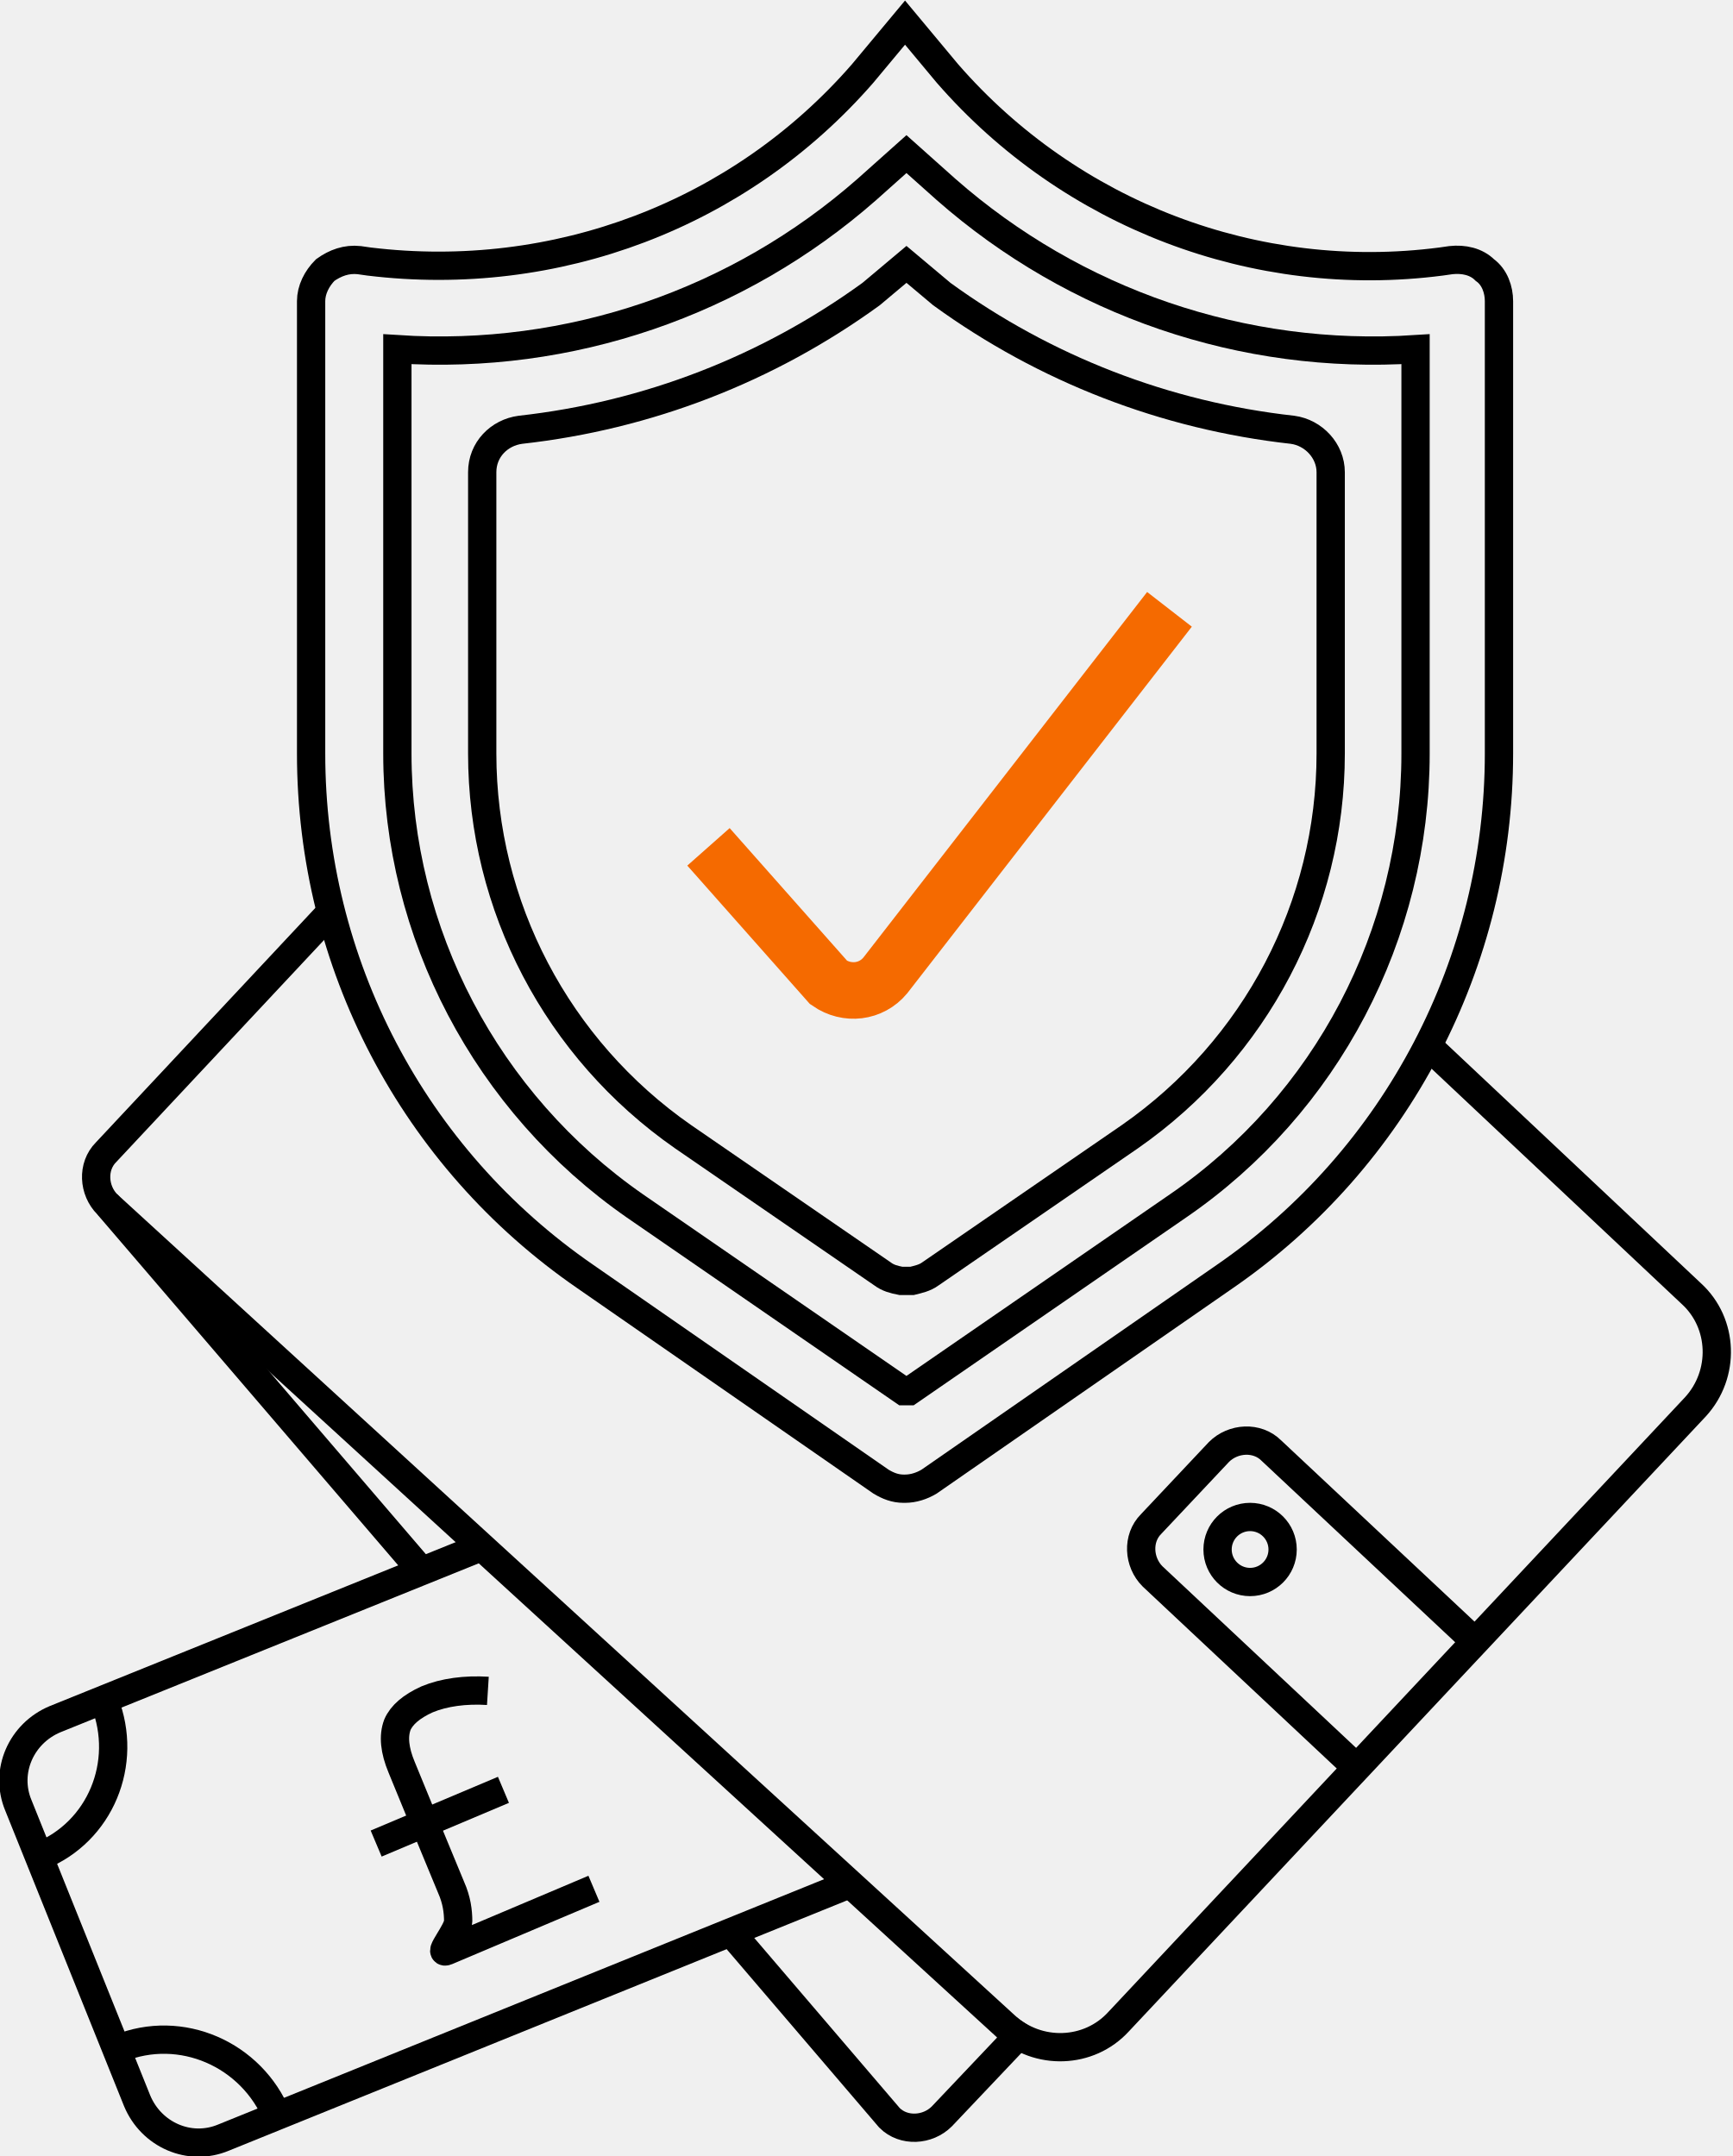
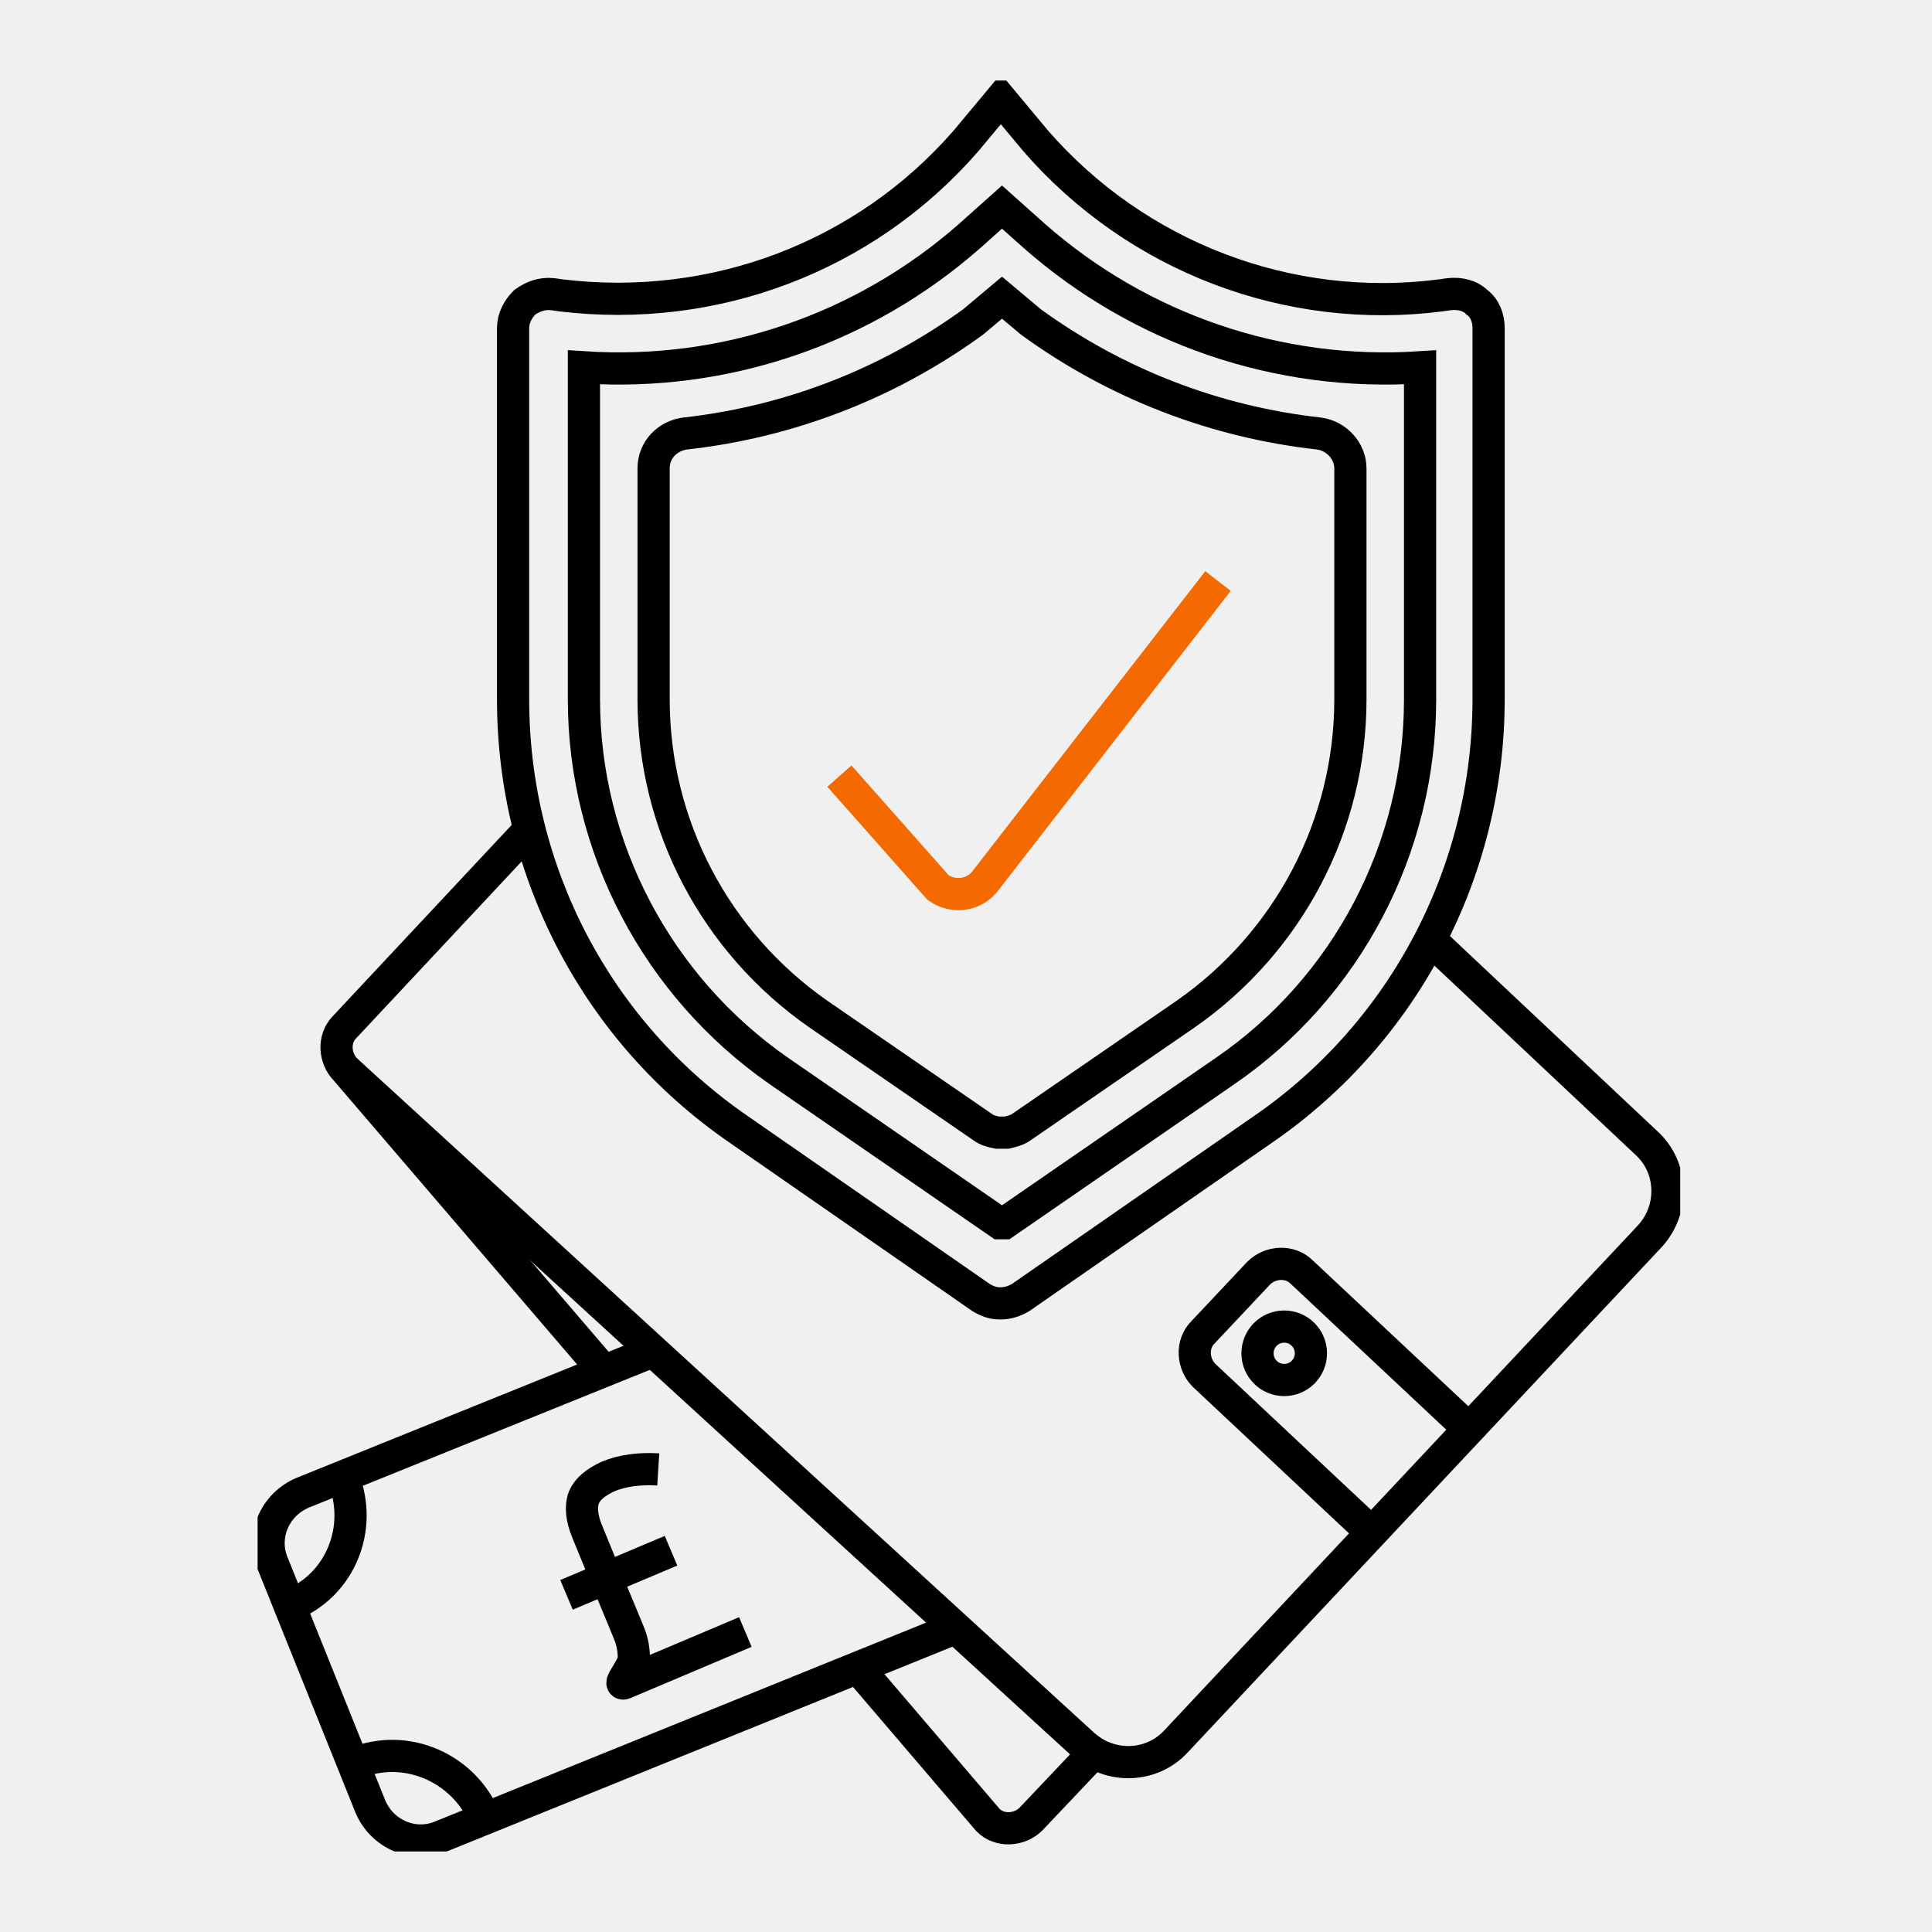
- <svg xmlns="http://www.w3.org/2000/svg" version="1.1" id="Layer_1" x="0px" y="0px" width="122.5px" height="152.5px" viewBox="0 0 122.5 152.5" style="enable-background:new 0 0 122.5 152.5;" xml:space="preserve">
-   <style type="text/css">
- 	.st0{fill:none;stroke:#000000;stroke-width:2;stroke-miterlimit:10;}
- 	.st1{fill:none;stroke:#F56A00;stroke-width:4;stroke-miterlimit:10;}
- </style>
-   <g>
-     <path class="st0" d="M51.7,136.7l11.2,13.1c1,1,2.7,0.9,3.7-0.1l5.4-5.7c-0.3-0.2-0.6-0.4-0.8-0.6" />
-     <path class="st0" d="M23.5,64.4l-16,17.1c-1,1-0.9,2.7,0.1,3.7l22.2,25.9" />
-     <g>
-       <path class="st0" d="M34.1,109.4L3.9,121.6c-2.4,1-3.6,3.7-2.6,6.1l8.4,20.9c1,2.4,3.7,3.6,6.1,2.6l44.2-17.9" />
-       <path class="st0" d="M2.8,131.3c4.3-1.7,6.3-6.6,4.6-10.9" />
-       <path class="st0" d="M19.6,149.7c-1.8-4.4-6.8-6.6-11.2-4.8" />
-       <path class="st0" d="M34.5,119.6c-1.6-0.1-3.1,0.1-4.3,0.6c-1.1,0.5-1.8,1.1-2.1,1.8c-0.3,0.8-0.2,1.8,0.3,3l1.6,3.9l0.7,1.7    l1.2,2.9c0.4,0.9,0.5,1.7,0.5,2.4c0,0.7-1.5,2.4-0.8,2.1s10.4-4.4,10.4-4.4" />
-       <line class="st0" x1="26.6" y1="130.4" x2="35.6" y2="126.6" />
-     </g>
-     <path class="st0" d="M104.3,116.1l-14.4-13.5c-1-1-2.7-0.9-3.7,0.1l-4.8,5.1c-1,1-0.9,2.7,0.1,3.7L96,125.1" />
-     <circle class="st0" cx="88.4" cy="109.6" r="2.3" />
-     <path class="st0" d="M7.6,85.2l63.5,58.1c2.3,2.1,5.9,2,8-0.3l40.8-43.5c2.1-2.3,2-5.9-0.3-8L101,74" />
+ <svg xmlns="http://www.w3.org/2000/svg" width="240" height="240" viewBox="0 0 240 240" fill="none">
+   <g clip-path="url(#clip0)">
+     <path d="M106.584 207.207L122.741 226.105C124.184 227.548 126.636 227.403 128.079 225.961L135.869 217.738C135.436 217.449 135.003 217.161 134.715 216.872" stroke="black" stroke-width="4" stroke-miterlimit="10" />
+     <path d="M65.902 102.905L42.82 127.574C41.377 129.016 41.521 131.469 42.964 132.911L74.99 170.275" stroke="black" stroke-width="4" stroke-miterlimit="10" />
+     <path d="M81.193 167.823L37.626 185.423C34.164 186.866 32.433 190.761 33.875 194.223L45.993 224.374C47.436 227.836 51.331 229.567 54.793 228.125L118.557 202.302" stroke="black" stroke-width="4" stroke-miterlimit="10" />
+     <path d="M36.039 199.416C42.243 196.964 45.128 189.895 42.675 183.692" stroke="black" stroke-width="4" stroke-miterlimit="10" />
+     <path d="M60.275 225.961C57.679 219.613 50.465 216.439 44.118 219.036" stroke="black" stroke-width="4" stroke-miterlimit="10" />
+     <path d="M81.77 182.538C79.462 182.394 77.298 182.682 75.567 183.403C73.98 184.125 72.97 184.99 72.538 186C72.105 187.154 72.249 188.597 72.97 190.328L75.279 195.954L76.288 198.407L78.02 202.59C78.597 203.889 78.741 205.043 78.741 206.053C78.741 207.062 76.577 209.515 77.587 209.082C78.597 208.649 92.59 202.735 92.59 202.735" stroke="black" stroke-width="4" stroke-miterlimit="10" />
+     <path d="M70.374 198.118L83.357 192.636" stroke="black" stroke-width="4" stroke-miterlimit="10" />
+     <path d="M182.465 177.489L161.692 158.013C160.249 156.57 157.797 156.715 156.354 158.157L149.429 165.515C147.987 166.957 148.131 169.41 149.574 170.852L170.492 190.472" stroke="black" stroke-width="4" stroke-miterlimit="10" />
+     <path d="M159.528 171.43C161.36 171.43 162.846 169.944 162.846 168.111C162.846 166.279 161.36 164.793 159.528 164.793C157.695 164.793 156.21 166.279 156.21 168.111C156.21 169.944 157.695 171.43 159.528 171.43Z" stroke="black" stroke-width="4" stroke-miterlimit="10" />
+     <path d="M42.964 132.911L134.57 216.728C137.889 219.757 143.082 219.613 146.111 216.295L204.97 153.541C208 150.223 207.856 145.03 204.538 142L177.705 116.754" stroke="black" stroke-width="4" stroke-miterlimit="10" />
+     <path d="M183.475 37.554C182.61 36.688 181.311 36.4 180.013 36.544L179.003 36.688C160.105 39.141 141.207 31.928 128.656 17.502L124.328 12.308L120 17.502C107.449 31.928 88.695 38.997 69.652 36.688L68.643 36.544C67.344 36.4 66.19 36.833 65.18 37.554C64.315 38.42 63.738 39.574 63.738 40.728V86.892C63.738 108.243 74.125 128.151 91.725 140.269L121.875 161.187C122.597 161.62 123.318 161.908 124.184 161.908H124.328C125.193 161.908 126.059 161.62 126.78 161.187L156.931 140.269C174.531 128.151 184.918 108.098 184.918 86.892V40.728C184.918 39.574 184.485 38.275 183.475 37.554Z" stroke="black" stroke-width="4" stroke-miterlimit="10" />
+     <path d="M104.275 96.413L116.538 110.262C118.413 111.561 120.866 111.272 122.308 109.541L151.305 72.177" stroke="#F56A00" stroke-width="4" stroke-miterlimit="10" />
+     <path d="M125.049 140.702C125.626 140.557 126.348 140.413 126.925 139.98L147.266 125.987C160.105 117.043 167.751 102.472 167.751 86.892V58.184C167.751 56.02 166.02 54.144 163.856 53.856C150.872 52.413 138.61 47.653 128.079 40.007L124.472 36.977L120.866 40.007C110.334 47.653 98.072 52.413 85.088 53.856C82.925 54.144 81.193 55.875 81.193 58.184V86.892C81.193 102.472 88.839 117.043 101.679 125.987L122.02 139.98C122.597 140.413 123.174 140.557 123.895 140.702H125.049V140.702Z" stroke="black" stroke-width="4" stroke-miterlimit="10" />
+     <path d="M176.407 86.892C176.407 105.357 167.318 122.669 152.17 133.056L124.761 151.954H124.184L96.774 133.056C81.626 122.525 72.538 105.213 72.538 86.892V45.633C90.138 46.787 107.305 40.872 120.433 29.331L124.472 25.725L128.511 29.331C141.639 40.872 158.807 46.787 176.407 45.633V86.892Z" stroke="black" stroke-width="4" stroke-miterlimit="10" />
  </g>
-   <g>
-     <path class="st0" d="M105,19.1c-0.6-0.6-1.5-0.8-2.4-0.7l-0.7,0.1c-13.1,1.7-26.2-3.3-34.9-13.3l-3-3.6l-3,3.6   c-8.7,10-21.7,14.9-34.9,13.3l-0.7-0.1c-0.9-0.1-1.7,0.2-2.4,0.7c-0.6,0.6-1,1.4-1,2.2v32c0,14.8,7.2,28.6,19.4,37l20.9,14.5   c0.5,0.3,1,0.5,1.6,0.5l0.1,0c0.6,0,1.2-0.2,1.7-0.5l20.9-14.5C98.8,81.9,106,68,106,53.3v-32C106,20.5,105.7,19.6,105,19.1z" />
-     <path class="st1" d="M50.1,59.9l8.5,9.6c1.3,0.9,3,0.7,4-0.5l20.1-25.9" />
-     <path class="st0" d="M64.5,90.6c0.4-0.1,0.9-0.2,1.3-0.5l14.1-9.7c8.9-6.2,14.2-16.3,14.2-27.1V33.4c0-1.5-1.2-2.8-2.7-3   c-9-1-17.5-4.3-24.8-9.6l-2.5-2.1l-2.5,2.1c-7.3,5.3-15.8,8.6-24.8,9.6c-1.5,0.2-2.7,1.4-2.7,3v19.9c0,10.8,5.3,20.9,14.2,27.1   l14.1,9.7c0.4,0.3,0.8,0.4,1.3,0.5H64.5z M63.9,98.5 M63.9,98.5" />
-     <path class="st0" d="M63.9,98.5" />
-     <path class="st0" d="M100.1,53.3c0,12.8-6.3,24.8-16.8,32l-19,13.1h-0.4l-19-13.1c-10.5-7.3-16.8-19.3-16.8-32V24.7   c12.2,0.8,24.1-3.3,33.2-11.3l2.8-2.5l2.8,2.5c9.1,8,21,12.1,33.2,11.3V53.3z" />
-   </g>
+   <defs>
+     <clipPath id="clip0">
+       <rect x="32" y="10" width="176.721" height="220" fill="white" />
+     </clipPath>
+   </defs>
</svg>
